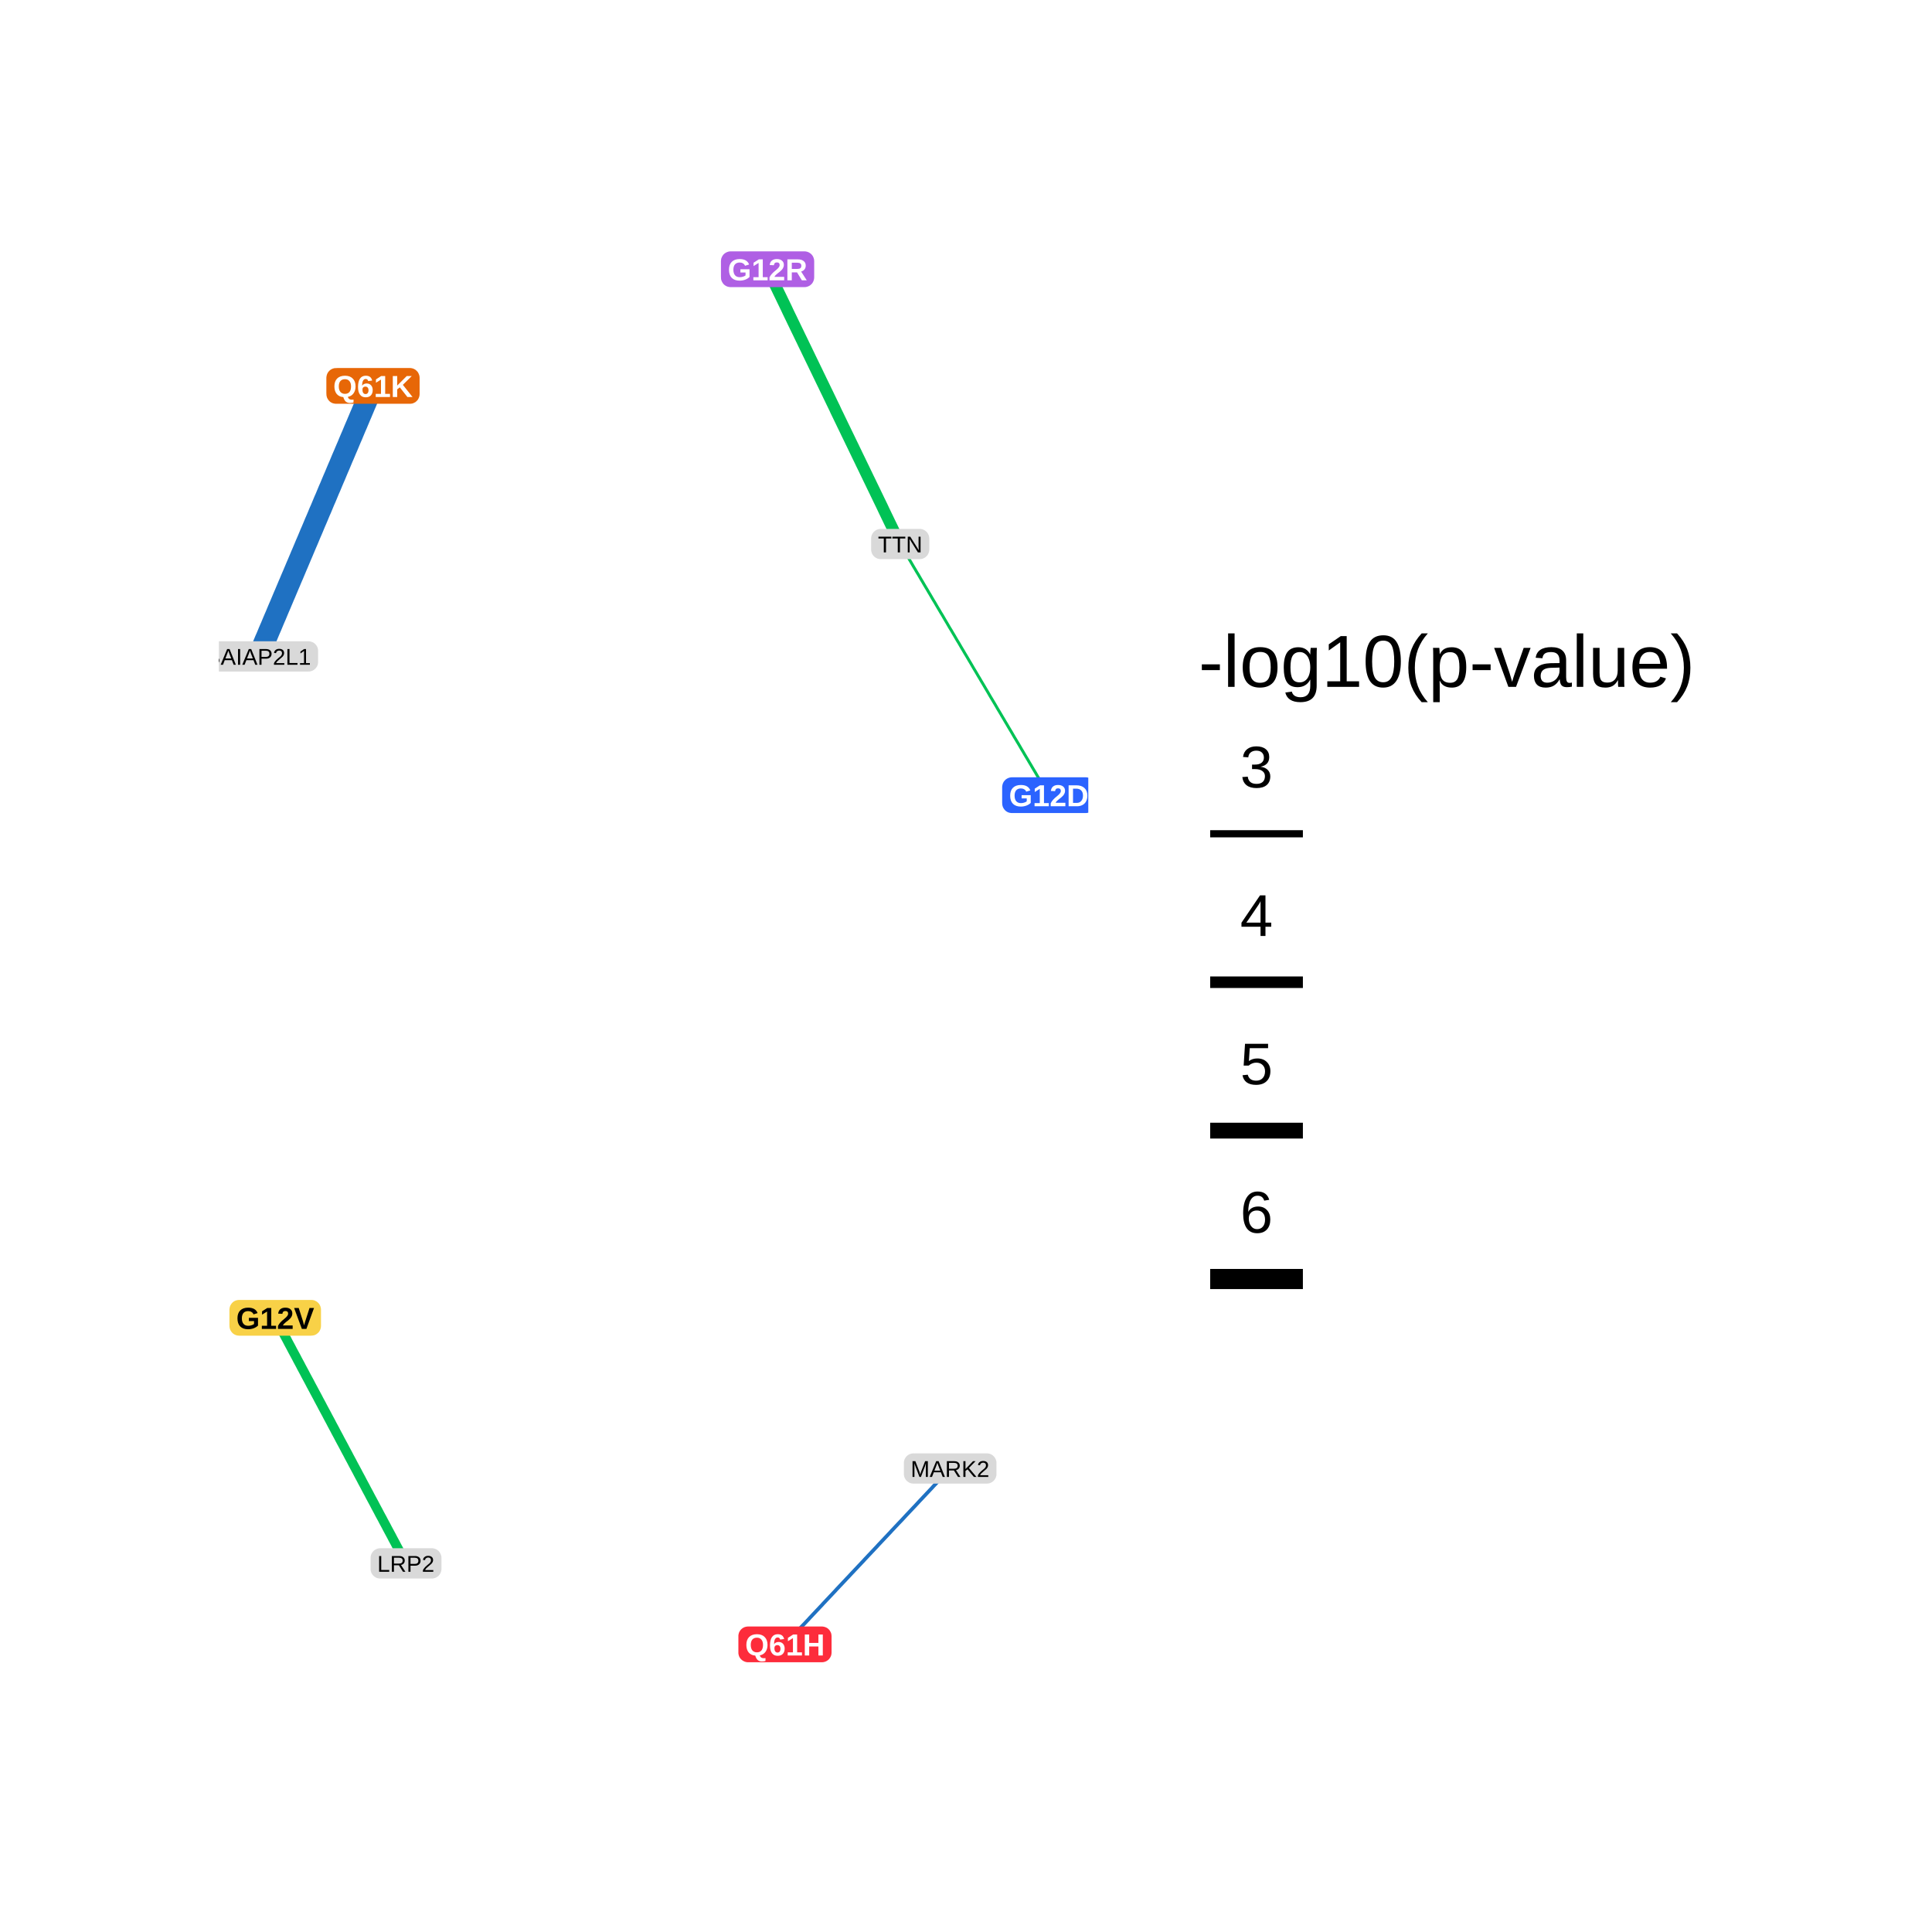
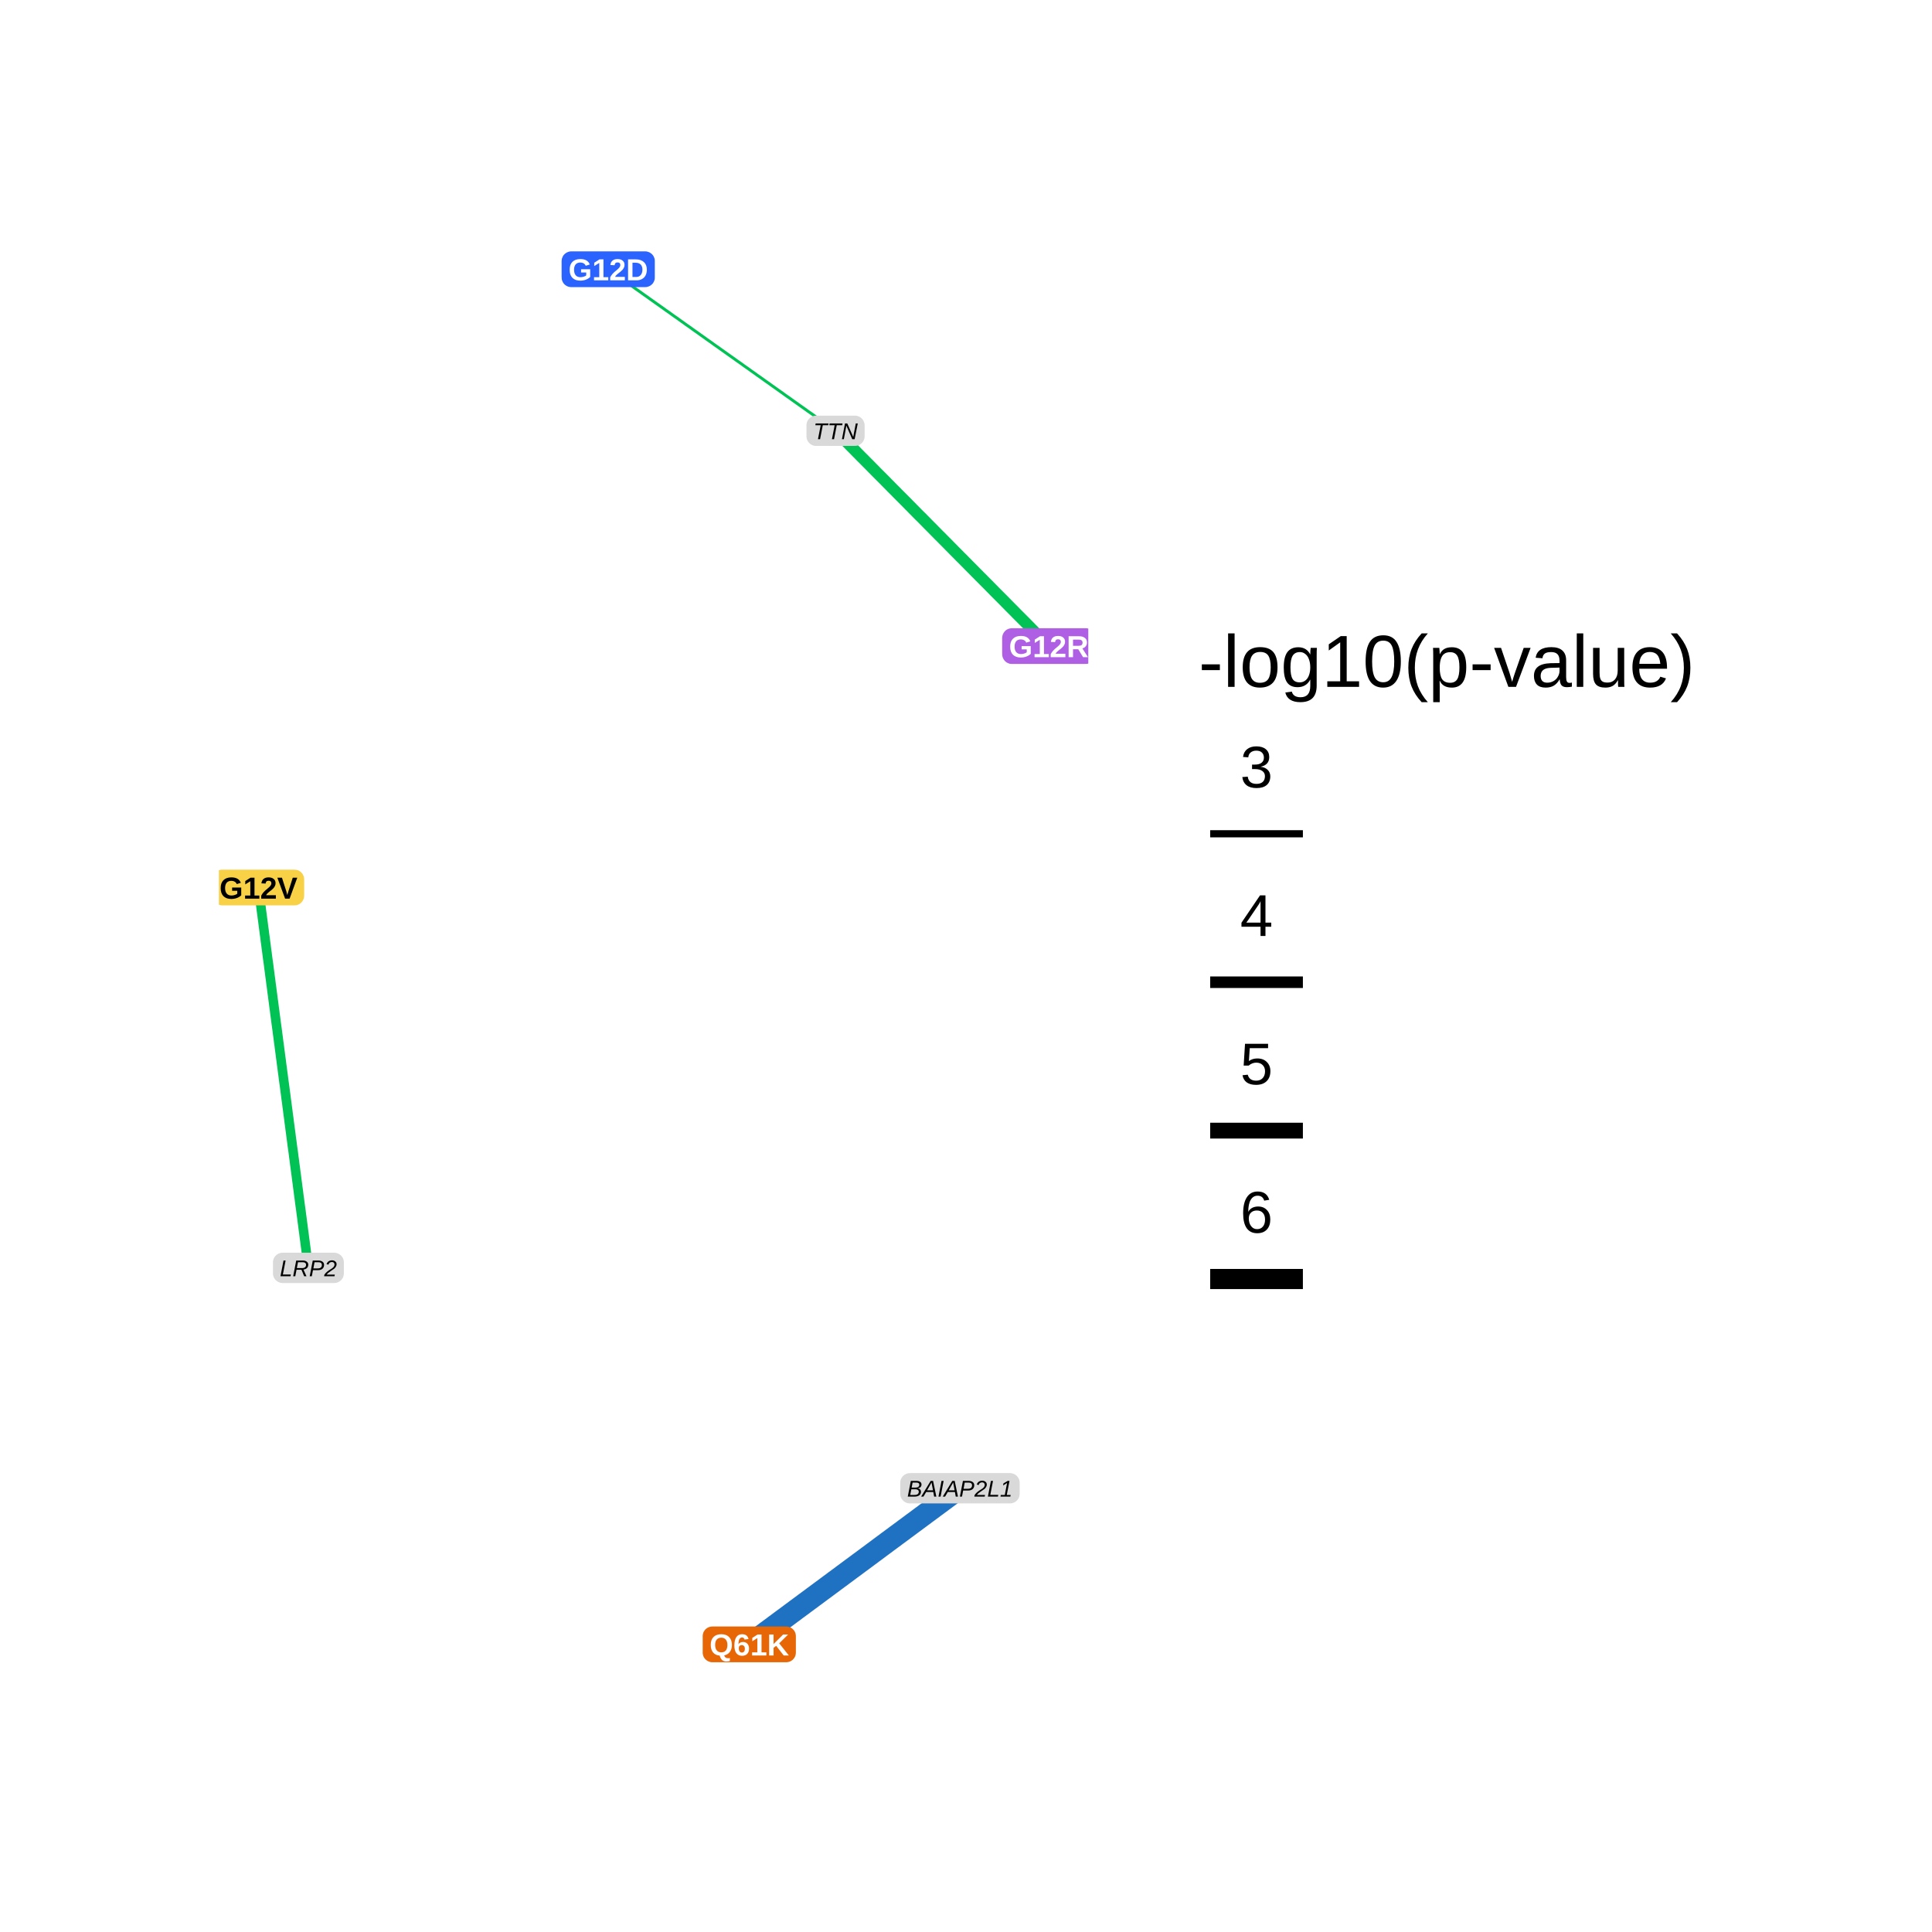
<svg xmlns="http://www.w3.org/2000/svg" viewBox="0 0 288.00 288.00">
  <defs>
    <style type="text/css">
    line, polyline, polygon, path, rect, circle {
      fill: none;
      stroke: #000000;
      stroke-linecap: round;
      stroke-linejoin: round;
      stroke-miterlimit: 10.00;
    }
  </style>
  </defs>
  <rect width="100%" height="100%" style="stroke: none; fill: #FFFFFF;" />
  <rect x="0.00" y="0.00" width="288.00" height="288.00" style="stroke-width: 1.07; stroke: none; fill: #FFFFFF;" />
  <defs>
    <clipPath id="cpMzIuNjN8MTYyLjIzfDI1NS4zN3wyOS44OQ==">
      <rect x="32.63" y="29.89" width="129.60" height="225.48" />
    </clipPath>
  </defs>
-   <polyline points="156.34,118.54 156.12,118.16 155.89,117.78 155.67,117.40 155.44,117.02 155.22,116.65 155.00,116.27 154.77,115.89 154.55,115.51 154.33,115.13 154.10,114.75 153.88,114.38 153.66,114.00 153.43,113.62 153.21,113.24 152.98,112.86 152.76,112.49 152.54,112.11 152.31,111.73 152.09,111.35 151.87,110.97 151.64,110.59 151.42,110.22 151.19,109.84 150.97,109.46 150.75,109.08 150.52,108.70 150.30,108.33 150.08,107.95 149.85,107.57 149.63,107.19 149.40,106.81 149.18,106.43 148.96,106.06 148.73,105.68 148.51,105.30 148.29,104.92 148.06,104.54 147.84,104.17 147.61,103.79 147.39,103.41 147.17,103.03 146.94,102.65 146.72,102.27 146.50,101.90 146.27,101.52 146.05,101.14 145.82,100.76 145.60,100.38 145.38,100.01 145.15,99.63 144.93,99.25 144.71,98.87 144.48,98.49 144.26,98.11 144.04,97.74 143.81,97.36 143.59,96.98 143.36,96.60 143.14,96.22 142.92,95.84 142.69,95.47 142.47,95.09 142.25,94.71 142.02,94.33 141.80,93.95 141.57,93.58 141.35,93.20 141.13,92.82 140.90,92.44 140.68,92.06 140.46,91.68 140.23,91.31 140.01,90.93 139.78,90.55 139.56,90.17 139.34,89.79 139.11,89.42 138.89,89.04 138.67,88.66 138.44,88.28 138.22,87.90 137.99,87.52 137.77,87.15 137.55,86.77 137.32,86.39 137.10,86.01 136.88,85.63 136.65,85.26 136.43,84.88 136.20,84.50 135.98,84.12 135.76,83.74 135.53,83.36 135.31,82.99 135.09,82.61 134.86,82.23 134.64,81.85 134.42,81.47 134.19,81.10 " style="stroke-width: 0.43; stroke: #00C255; stroke-linecap: butt;" clip-path="url(#cpMzIuNjN8MTYyLjIzfDI1NS4zN3wyOS44OQ==)" />
-   <polyline points="114.42,40.14 114.62,40.55 114.82,40.96 115.02,41.38 115.22,41.79 115.42,42.21 115.62,42.62 115.82,43.03 116.02,43.45 116.22,43.86 116.42,44.27 116.62,44.69 116.82,45.10 117.02,45.52 117.22,45.93 117.41,46.34 117.61,46.76 117.81,47.17 118.01,47.58 118.21,48.00 118.41,48.41 118.61,48.83 118.81,49.24 119.01,49.65 119.21,50.07 119.41,50.48 119.61,50.89 119.81,51.31 120.01,51.72 120.21,52.13 120.41,52.55 120.61,52.96 120.81,53.38 121.01,53.79 121.21,54.20 121.41,54.62 121.61,55.03 121.81,55.44 122.01,55.86 122.21,56.27 122.41,56.69 122.61,57.10 122.81,57.51 123.01,57.93 123.21,58.34 123.41,58.75 123.61,59.17 123.81,59.58 124.01,60.00 124.21,60.41 124.41,60.82 124.60,61.24 124.80,61.65 125.00,62.06 125.20,62.48 125.40,62.89 125.60,63.31 125.80,63.72 126.00,64.13 126.20,64.55 126.40,64.96 126.60,65.37 126.80,65.79 127.00,66.20 127.20,66.61 127.40,67.03 127.60,67.44 127.80,67.86 128.00,68.27 128.20,68.68 128.40,69.10 128.60,69.51 128.80,69.92 129.00,70.34 129.20,70.75 129.40,71.17 129.60,71.58 129.80,71.99 130.00,72.41 130.20,72.82 130.40,73.23 130.60,73.65 130.80,74.06 131.00,74.48 131.20,74.89 131.40,75.30 131.60,75.72 131.79,76.13 131.99,76.54 132.19,76.96 132.39,77.37 132.59,77.79 132.79,78.20 132.99,78.61 133.19,79.03 133.39,79.44 133.59,79.85 133.79,80.27 133.99,80.68 134.19,81.10 " style="stroke-width: 1.72; stroke: #00C255; stroke-linecap: butt;" clip-path="url(#cpMzIuNjN8MTYyLjIzfDI1NS4zN3wyOS44OQ==)" />
-   <polyline points="41.02,196.44 41.22,196.81 41.42,197.18 41.62,197.55 41.81,197.92 42.01,198.29 42.21,198.66 42.40,199.03 42.60,199.40 42.80,199.77 42.99,200.14 43.19,200.51 43.39,200.88 43.58,201.25 43.78,201.62 43.98,201.99 44.18,202.36 44.37,202.73 44.57,203.10 44.77,203.47 44.96,203.84 45.16,204.21 45.36,204.58 45.55,204.95 45.75,205.32 45.95,205.69 46.15,206.06 46.34,206.43 46.54,206.80 46.74,207.17 46.93,207.53 47.13,207.90 47.33,208.27 47.52,208.64 47.72,209.01 47.92,209.38 48.11,209.75 48.31,210.12 48.51,210.49 48.71,210.86 48.90,211.23 49.10,211.60 49.30,211.97 49.49,212.34 49.69,212.71 49.89,213.08 50.08,213.45 50.28,213.82 50.48,214.19 50.67,214.56 50.87,214.93 51.07,215.30 51.27,215.67 51.46,216.04 51.66,216.41 51.86,216.78 52.05,217.15 52.25,217.52 52.45,217.89 52.64,218.26 52.84,218.63 53.04,219.00 53.24,219.37 53.43,219.74 53.63,220.11 53.83,220.48 54.02,220.85 54.22,221.22 54.42,221.59 54.61,221.96 54.81,222.33 55.01,222.70 55.20,223.07 55.40,223.44 55.60,223.81 55.80,224.18 55.99,224.55 56.19,224.92 56.39,225.29 56.58,225.66 56.78,226.03 56.98,226.39 57.17,226.76 57.37,227.13 57.57,227.50 57.76,227.87 57.96,228.24 58.16,228.61 58.36,228.98 58.55,229.35 58.75,229.72 58.95,230.09 59.14,230.46 59.34,230.83 59.54,231.20 59.73,231.57 59.93,231.94 60.13,232.31 60.33,232.68 60.52,233.05 " style="stroke-width: 1.41; stroke: #00C255; stroke-linecap: butt;" clip-path="url(#cpMzIuNjN8MTYyLjIzfDI1NS4zN3wyOS44OQ==)" />
-   <polyline points="55.60,57.53 55.43,57.94 55.26,58.34 55.08,58.75 54.91,59.16 54.74,59.56 54.57,59.97 54.39,60.38 54.22,60.79 54.05,61.19 53.88,61.60 53.70,62.01 53.53,62.42 53.36,62.82 53.19,63.23 53.01,63.64 52.84,64.04 52.67,64.45 52.50,64.86 52.32,65.27 52.15,65.67 51.98,66.08 51.81,66.49 51.63,66.90 51.46,67.30 51.29,67.71 51.11,68.12 50.94,68.52 50.77,68.93 50.60,69.34 50.42,69.75 50.25,70.15 50.08,70.56 49.91,70.97 49.73,71.38 49.56,71.78 49.39,72.19 49.22,72.60 49.04,73.00 48.87,73.41 48.70,73.82 48.53,74.23 48.35,74.63 48.18,75.04 48.01,75.45 47.84,75.86 47.66,76.26 47.49,76.67 47.32,77.08 47.15,77.48 46.97,77.89 46.80,78.30 46.63,78.71 46.46,79.11 46.28,79.52 46.11,79.93 45.94,80.34 45.77,80.74 45.59,81.15 45.42,81.56 45.25,81.96 45.08,82.37 44.90,82.78 44.73,83.19 44.56,83.59 44.39,84.00 44.21,84.41 44.04,84.82 43.87,85.22 43.70,85.63 43.52,86.04 43.35,86.44 43.18,86.85 43.00,87.26 42.83,87.67 42.66,88.07 42.49,88.48 42.31,88.89 42.14,89.30 41.97,89.70 41.80,90.11 41.62,90.52 41.45,90.92 41.28,91.33 41.11,91.74 40.93,92.15 40.76,92.55 40.59,92.96 40.42,93.37 40.24,93.78 40.07,94.18 39.90,94.59 39.73,95.00 39.55,95.40 39.38,95.81 39.21,96.22 39.04,96.63 38.86,97.03 38.69,97.44 38.52,97.85 " style="stroke-width: 3.20; stroke: #1F71C2; stroke-linecap: butt;" clip-path="url(#cpMzIuNjN8MTYyLjIzfDI1NS4zN3wyOS44OQ==)" />
-   <polyline points="117.01,245.12 117.26,244.86 117.51,244.59 117.76,244.33 118.01,244.06 118.26,243.80 118.51,243.53 118.75,243.27 119.00,243.00 119.25,242.74 119.50,242.47 119.75,242.21 120.00,241.95 120.25,241.68 120.50,241.42 120.74,241.15 120.99,240.89 121.24,240.62 121.49,240.36 121.74,240.09 121.99,239.83 122.24,239.56 122.49,239.30 122.73,239.03 122.98,238.77 123.23,238.50 123.48,238.24 123.73,237.97 123.98,237.71 124.23,237.44 124.48,237.18 124.72,236.91 124.97,236.65 125.22,236.38 125.47,236.12 125.72,235.85 125.97,235.59 126.22,235.32 126.47,235.06 126.72,234.79 126.96,234.53 127.21,234.27 127.46,234.00 127.71,233.74 127.96,233.47 128.21,233.21 128.46,232.94 128.71,232.68 128.95,232.41 129.20,232.15 129.45,231.88 129.70,231.62 129.95,231.35 130.20,231.09 130.45,230.82 130.70,230.56 130.94,230.29 131.19,230.03 131.44,229.76 131.69,229.50 131.94,229.23 132.19,228.97 132.44,228.70 132.69,228.44 132.93,228.17 133.18,227.91 133.43,227.64 133.68,227.38 133.93,227.11 134.18,226.85 134.43,226.59 134.68,226.32 134.92,226.06 135.17,225.79 135.42,225.53 135.67,225.26 135.92,225.00 136.17,224.73 136.42,224.47 136.67,224.20 136.91,223.94 137.16,223.67 137.41,223.41 137.66,223.14 137.91,222.88 138.16,222.61 138.41,222.35 138.66,222.08 138.91,221.82 139.15,221.55 139.40,221.29 139.65,221.02 139.90,220.76 140.15,220.49 140.40,220.23 140.65,219.96 140.90,219.70 141.14,219.44 141.39,219.17 141.64,218.91 " style="stroke-width: 0.54; stroke: #1F71C2; stroke-linecap: butt;" clip-path="url(#cpMzIuNjN8MTYyLjIzfDI1NS4zN3wyOS44OQ==)" />
-   <polygon points="150.83,121.20 161.85,121.20 161.79,121.20 162.02,121.19 162.25,121.14 162.46,121.06 162.66,120.95 162.84,120.80 163.00,120.63 163.12,120.43 163.21,120.22 163.27,119.99 163.29,119.76 163.29,119.76 163.29,117.31 163.29,117.31 163.27,117.08 163.21,116.86 163.12,116.64 163.00,116.45 162.84,116.27 162.66,116.13 162.46,116.01 162.25,115.93 162.02,115.88 161.85,115.87 150.83,115.87 151.01,115.88 150.78,115.87 150.55,115.90 150.32,115.97 150.11,116.07 149.92,116.20 149.76,116.36 149.62,116.54 149.51,116.75 149.44,116.97 149.40,117.20 149.39,117.31 149.39,119.76 149.40,119.65 149.40,119.88 149.44,120.11 149.51,120.33 149.62,120.53 149.76,120.72 149.92,120.88 150.11,121.01 150.32,121.11 150.55,121.17 150.78,121.20 " style="stroke-width: 0.00; stroke: none; fill: #2B63FF;" clip-path="url(#cpMzIuNjN8MTYyLjIzfDI1NS4zN3wyOS44OQ==)" />
+   <polyline points="90.67,40.14 91.01,40.38 91.35,40.62 91.69,40.87 92.04,41.11 92.38,41.35 92.72,41.60 93.06,41.84 93.41,42.08 93.75,42.33 94.09,42.57 94.43,42.81 94.77,43.06 95.12,43.30 95.46,43.54 95.80,43.79 96.14,44.03 96.49,44.27 96.83,44.52 97.17,44.76 97.51,45.00 97.86,45.25 98.20,45.49 98.54,45.73 98.88,45.97 99.22,46.22 99.57,46.46 99.91,46.70 100.25,46.95 100.59,47.19 100.94,47.43 101.28,47.68 101.62,47.92 101.96,48.16 102.30,48.41 102.65,48.65 102.99,48.89 103.33,49.14 103.67,49.38 104.02,49.62 104.36,49.87 104.70,50.11 105.04,50.35 105.38,50.60 105.73,50.84 106.07,51.08 106.41,51.33 106.75,51.57 107.10,51.81 107.44,52.06 107.78,52.30 108.12,52.54 108.47,52.79 108.81,53.03 109.15,53.27 109.49,53.51 109.83,53.76 110.18,54.00 110.52,54.24 110.86,54.49 111.20,54.73 111.55,54.97 111.89,55.22 112.23,55.46 112.57,55.70 112.91,55.95 113.26,56.19 113.60,56.43 113.94,56.68 114.28,56.92 114.63,57.16 114.97,57.41 115.31,57.65 115.65,57.89 116.00,58.14 116.34,58.38 116.68,58.62 117.02,58.87 117.36,59.11 117.71,59.35 118.05,59.60 118.39,59.84 118.73,60.08 119.08,60.33 119.42,60.57 119.76,60.81 120.10,61.05 120.44,61.30 120.79,61.54 121.13,61.78 121.47,62.03 121.81,62.27 122.16,62.51 122.50,62.76 122.84,63.00 123.18,63.24 123.52,63.49 123.87,63.73 124.21,63.97 124.55,64.22 " style="stroke-width: 0.43; stroke: #00C255; stroke-linecap: butt;" clip-path="url(#cpMzIuNjN8MTYyLjIzfDI1NS4zN3wyOS44OQ==)" />
+   <polyline points="156.34,96.31 156.02,95.99 155.70,95.66 155.38,95.34 155.06,95.01 154.73,94.69 154.41,94.37 154.09,94.04 153.77,93.72 153.45,93.39 153.13,93.07 152.81,92.74 152.49,92.42 152.17,92.10 151.84,91.77 151.52,91.45 151.20,91.12 150.88,90.80 150.56,90.48 150.24,90.15 149.92,89.83 149.60,89.50 149.28,89.18 148.95,88.85 148.63,88.53 148.31,88.21 147.99,87.88 147.67,87.56 147.35,87.23 147.03,86.91 146.71,86.59 146.39,86.26 146.06,85.94 145.74,85.61 145.42,85.29 145.10,84.96 144.78,84.64 144.46,84.32 144.14,83.99 143.82,83.67 143.50,83.34 143.17,83.02 142.85,82.69 142.53,82.37 142.21,82.05 141.89,81.72 141.57,81.40 141.25,81.07 140.93,80.75 140.61,80.43 140.29,80.10 139.96,79.78 139.64,79.45 139.32,79.13 139.00,78.80 138.68,78.48 138.36,78.16 138.04,77.83 137.72,77.51 137.40,77.18 137.07,76.86 136.75,76.54 136.43,76.21 136.11,75.89 135.79,75.56 135.47,75.24 135.15,74.91 134.83,74.59 134.51,74.27 134.18,73.94 133.86,73.62 133.54,73.29 133.22,72.97 132.90,72.65 132.58,72.32 132.26,72.00 131.94,71.67 131.62,71.35 131.29,71.02 130.97,70.70 130.65,70.38 130.33,70.05 130.01,69.73 129.69,69.40 129.37,69.08 129.05,68.76 128.73,68.43 128.40,68.11 128.08,67.78 127.76,67.46 127.44,67.13 127.12,66.81 126.80,66.49 126.48,66.16 126.16,65.84 125.84,65.51 125.51,65.19 125.19,64.87 124.87,64.54 124.55,64.22 " style="stroke-width: 1.72; stroke: #00C255; stroke-linecap: butt;" clip-path="url(#cpMzIuNjN8MTYyLjIzfDI1NS4zN3wyOS44OQ==)" />
+   <polyline points="38.52,132.30 38.59,132.87 38.67,133.44 38.74,134.02 38.82,134.59 38.90,135.16 38.97,135.74 39.05,136.31 39.12,136.88 39.20,137.45 39.27,138.03 39.35,138.60 39.42,139.17 39.50,139.74 39.57,140.32 39.65,140.89 39.72,141.46 39.80,142.04 39.87,142.61 39.95,143.18 40.03,143.75 40.10,144.33 40.18,144.90 40.25,145.47 40.33,146.04 40.40,146.62 40.48,147.19 40.55,147.76 40.63,148.34 40.70,148.91 40.78,149.48 40.85,150.05 40.93,150.63 41.00,151.20 41.08,151.77 41.15,152.34 41.23,152.92 41.31,153.49 41.38,154.06 41.46,154.64 41.53,155.21 41.61,155.78 41.68,156.35 41.76,156.93 41.83,157.50 41.91,158.07 41.98,158.64 42.06,159.22 42.13,159.79 42.21,160.36 42.28,160.94 42.36,161.51 42.44,162.08 42.51,162.65 42.59,163.23 42.66,163.80 42.74,164.37 42.81,164.94 42.89,165.52 42.96,166.09 43.04,166.66 43.11,167.24 43.19,167.81 43.26,168.38 43.34,168.95 43.41,169.53 43.49,170.10 43.56,170.67 43.64,171.24 43.72,171.82 43.79,172.39 43.87,172.96 43.94,173.54 44.02,174.11 44.09,174.68 44.17,175.25 44.24,175.83 44.32,176.40 44.39,176.97 44.47,177.54 44.54,178.12 44.62,178.69 44.69,179.26 44.77,179.84 44.85,180.41 44.92,180.98 45.00,181.55 45.07,182.13 45.15,182.70 45.22,183.27 45.30,183.84 45.37,184.42 45.45,184.99 45.52,185.56 45.60,186.14 45.67,186.71 45.75,187.28 45.82,187.85 45.90,188.43 45.98,189.00 " style="stroke-width: 1.41; stroke: #00C255; stroke-linecap: butt;" clip-path="url(#cpMzIuNjN8MTYyLjIzfDI1NS4zN3wyOS44OQ==)" />
+   <polyline points="111.70,245.12 112.01,244.89 112.33,244.65 112.65,244.42 112.96,244.18 113.28,243.95 113.60,243.71 113.92,243.48 114.23,243.24 114.55,243.01 114.87,242.77 115.19,242.54 115.50,242.30 115.82,242.07 116.14,241.83 116.45,241.60 116.77,241.36 117.09,241.13 117.41,240.89 117.72,240.66 118.04,240.42 118.36,240.19 118.67,239.95 118.99,239.72 119.31,239.48 119.63,239.25 119.94,239.01 120.26,238.78 120.58,238.54 120.90,238.31 121.21,238.07 121.53,237.84 121.85,237.60 122.16,237.37 122.48,237.13 122.80,236.90 123.12,236.66 123.43,236.43 123.75,236.19 124.07,235.96 124.38,235.72 124.70,235.49 125.02,235.25 125.34,235.02 125.65,234.78 125.97,234.55 126.29,234.31 126.60,234.08 126.92,233.84 127.24,233.61 127.56,233.37 127.87,233.14 128.19,232.90 128.51,232.67 128.83,232.43 129.14,232.20 129.46,231.96 129.78,231.73 130.09,231.49 130.41,231.26 130.73,231.02 131.05,230.78 131.36,230.55 131.68,230.31 132.00,230.08 132.31,229.84 132.63,229.61 132.95,229.37 133.27,229.14 133.58,228.90 133.90,228.67 134.22,228.43 134.54,228.20 134.85,227.96 135.17,227.73 135.49,227.49 135.80,227.26 136.12,227.02 136.44,226.79 136.76,226.55 137.07,226.32 137.39,226.08 137.71,225.85 138.02,225.61 138.34,225.38 138.66,225.14 138.98,224.91 139.29,224.67 139.61,224.44 139.93,224.20 140.25,223.97 140.56,223.73 140.88,223.50 141.20,223.26 141.51,223.03 141.83,222.79 142.15,222.56 142.47,222.32 142.78,222.09 143.10,221.85 " style="stroke-width: 3.20; stroke: #1F71C2; stroke-linecap: butt;" clip-path="url(#cpMzIuNjN8MTYyLjIzfDI1NS4zN3wyOS44OQ==)" />
+   <polygon points="85.16,42.80 96.17,42.80 96.12,42.80 96.35,42.79 96.57,42.74 96.79,42.66 96.99,42.55 97.17,42.40 97.33,42.23 97.45,42.03 97.54,41.82 97.60,41.59 97.61,41.36 97.61,41.36 97.61,38.91 97.61,38.91 97.60,38.68 97.54,38.46 97.45,38.24 97.33,38.05 97.17,37.87 96.99,37.73 96.79,37.61 96.57,37.53 96.35,37.48 96.17,37.47 85.16,37.47 85.33,37.48 85.10,37.47 84.87,37.50 84.65,37.57 84.44,37.67 84.25,37.80 84.08,37.96 83.94,38.14 83.84,38.35 83.76,38.57 83.73,38.80 83.72,38.91 83.72,41.36 83.73,41.25 83.73,41.48 83.76,41.71 83.84,41.93 83.94,42.13 84.08,42.32 84.25,42.48 84.44,42.61 84.65,42.71 84.87,42.77 85.10,42.80 " style="stroke-width: 0.00; stroke: none; fill: #2B63FF;" clip-path="url(#cpMzIuNjN8MTYyLjIzfDI1NS4zN3wyOS44OQ==)" />
  <g clip-path="url(#cpMzIuNjN8MTYyLjIzfDI1NS4zN3wyOS44OQ==)">
-     <text x="150.40" y="120.19" style="font-size: 4.55px; font-weight: bold; fill: #FFFFFF; font-family: Arial;" textLength="11.88px" lengthAdjust="spacingAndGlyphs">G12D</text>
+     <text x="84.73" y="41.79" style="font-size: 4.55px; font-weight: bold; fill: #FFFFFF; font-family: Arial;" textLength="11.88px" lengthAdjust="spacingAndGlyphs">G12D</text>
  </g>
-   <polygon points="35.64,199.11 46.41,199.11 46.35,199.10 46.58,199.09 46.81,199.05 47.02,198.97 47.22,198.85 47.40,198.70 47.56,198.53 47.68,198.33 47.77,198.12 47.83,197.90 47.85,197.67 47.85,197.67 47.85,195.22 47.85,195.22 47.83,194.99 47.77,194.76 47.68,194.55 47.56,194.35 47.40,194.18 47.22,194.03 47.02,193.92 46.81,193.83 46.58,193.79 46.41,193.78 35.64,193.78 35.82,193.79 35.59,193.78 35.36,193.81 35.13,193.87 34.92,193.97 34.73,194.10 34.57,194.26 34.43,194.45 34.32,194.65 34.25,194.87 34.21,195.10 34.20,195.22 34.20,197.67 34.21,197.55 34.21,197.78 34.25,198.01 34.32,198.23 34.43,198.43 34.57,198.62 34.73,198.78 34.92,198.91 35.13,199.01 35.36,199.08 35.59,199.10 " style="stroke-width: 0.00; stroke: none; fill: #F8D147;" clip-path="url(#cpMzIuNjN8MTYyLjIzfDI1NS4zN3wyOS44OQ==)" />
+   <polygon points="33.14,134.96 43.90,134.96 43.84,134.96 44.07,134.95 44.30,134.91 44.52,134.82 44.72,134.71 44.90,134.56 45.05,134.39 45.17,134.19 45.27,133.98 45.32,133.75 45.34,133.52 45.34,133.52 45.34,131.08 45.34,131.08 45.32,130.84 45.27,130.62 45.17,130.41 45.05,130.21 44.90,130.04 44.72,129.89 44.52,129.77 44.30,129.69 44.07,129.65 43.90,129.64 33.14,129.64 33.31,129.65 33.08,129.64 32.85,129.66 32.63,129.73 32.42,129.83 32.23,129.96 32.06,130.12 31.92,130.31 31.81,130.51 31.74,130.73 31.70,130.96 31.70,131.08 31.70,133.52 31.70,133.41 31.70,133.64 31.74,133.87 31.81,134.09 31.92,134.29 32.06,134.48 32.23,134.64 32.42,134.77 32.63,134.87 32.85,134.93 33.08,134.96 " style="stroke-width: 0.00; stroke: none; fill: #F8D147;" clip-path="url(#cpMzIuNjN8MTYyLjIzfDI1NS4zN3wyOS44OQ==)" />
  <g clip-path="url(#cpMzIuNjN8MTYyLjIzfDI1NS4zN3wyOS44OQ==)">
-     <text x="35.21" y="198.10" style="font-size: 4.55px; font-weight: bold; font-family: Arial;" textLength="11.63px" lengthAdjust="spacingAndGlyphs">G12V</text>
+     <text x="32.71" y="133.96" style="font-size: 4.55px; font-weight: bold; font-family: Arial;" textLength="11.63px" lengthAdjust="spacingAndGlyphs">G12V</text>
  </g>
-   <polygon points="111.51,247.79 122.52,247.79 122.46,247.79 122.69,247.78 122.92,247.73 123.14,247.65 123.34,247.53 123.52,247.39 123.67,247.21 123.79,247.02 123.89,246.80 123.94,246.58 123.96,246.35 123.96,246.35 123.96,243.90 123.96,243.90 123.94,243.67 123.89,243.44 123.79,243.23 123.67,243.03 123.52,242.86 123.34,242.71 123.14,242.60 122.92,242.52 122.69,242.47 122.52,242.46 111.51,242.46 111.68,242.47 111.45,242.46 111.22,242.49 111.00,242.55 110.79,242.65 110.60,242.78 110.43,242.94 110.29,243.13 110.18,243.33 110.11,243.55 110.07,243.78 110.07,243.90 110.07,246.35 110.07,246.23 110.07,246.46 110.11,246.69 110.18,246.91 110.29,247.12 110.43,247.30 110.60,247.46 110.79,247.59 111.00,247.69 111.22,247.76 111.45,247.79 " style="stroke-width: 0.00; stroke: none; fill: #FD2C3B;" clip-path="url(#cpMzIuNjN8MTYyLjIzfDI1NS4zN3wyOS44OQ==)" />
+   <polygon points="150.83,98.97 161.85,98.97 161.79,98.97 162.02,98.96 162.25,98.92 162.46,98.84 162.66,98.72 162.84,98.57 163.00,98.40 163.12,98.20 163.21,97.99 163.27,97.77 163.29,97.53 163.29,97.53 163.29,95.09 163.29,95.09 163.27,94.86 163.21,94.63 163.12,94.42 163.00,94.22 162.84,94.05 162.66,93.90 162.46,93.79 162.25,93.70 162.02,93.66 161.85,93.65 150.83,93.65 151.01,93.66 150.78,93.65 150.55,93.68 150.32,93.74 150.11,93.84 149.92,93.97 149.76,94.13 149.62,94.32 149.51,94.52 149.44,94.74 149.40,94.97 149.39,95.09 149.39,97.53 149.40,97.42 149.40,97.65 149.44,97.88 149.51,98.10 149.62,98.30 149.76,98.49 149.92,98.65 150.11,98.78 150.32,98.88 150.55,98.95 150.78,98.97 " style="stroke-width: 0.00; stroke: none; fill: #AF5FE4;" clip-path="url(#cpMzIuNjN8MTYyLjIzfDI1NS4zN3wyOS44OQ==)" />
  <g clip-path="url(#cpMzIuNjN8MTYyLjIzfDI1NS4zN3wyOS44OQ==)">
-     <text x="111.07" y="246.78" style="font-size: 4.55px; font-weight: bold; fill: #FFFFFF; font-family: Arial;" textLength="11.88px" lengthAdjust="spacingAndGlyphs">Q61H</text>
+     <text x="150.40" y="97.97" style="font-size: 4.55px; font-weight: bold; fill: #FFFFFF; font-family: Arial;" textLength="11.88px" lengthAdjust="spacingAndGlyphs">G12R</text>
  </g>
-   <polygon points="108.91,42.80 119.93,42.80 119.87,42.80 120.10,42.79 120.33,42.74 120.54,42.66 120.74,42.55 120.92,42.40 121.08,42.23 121.20,42.03 121.29,41.82 121.35,41.59 121.37,41.36 121.37,41.36 121.37,38.91 121.37,38.91 121.35,38.68 121.29,38.46 121.20,38.24 121.08,38.05 120.92,37.87 120.74,37.73 120.54,37.61 120.33,37.53 120.10,37.48 119.93,37.47 108.91,37.47 109.09,37.48 108.85,37.47 108.62,37.50 108.40,37.57 108.19,37.67 108.00,37.80 107.83,37.96 107.70,38.14 107.59,38.35 107.51,38.57 107.48,38.80 107.47,38.91 107.47,41.36 107.48,41.25 107.48,41.48 107.51,41.71 107.59,41.93 107.70,42.13 107.83,42.32 108.00,42.48 108.19,42.61 108.40,42.71 108.62,42.77 108.85,42.80 " style="stroke-width: 0.00; stroke: none; fill: #AF5FE4;" clip-path="url(#cpMzIuNjN8MTYyLjIzfDI1NS4zN3wyOS44OQ==)" />
+   <polygon points="106.19,247.79 117.20,247.79 117.14,247.79 117.38,247.78 117.60,247.73 117.82,247.65 118.02,247.53 118.20,247.39 118.35,247.21 118.48,247.02 118.57,246.80 118.62,246.58 118.64,246.35 118.64,246.35 118.64,243.90 118.64,243.90 118.62,243.67 118.57,243.44 118.48,243.23 118.35,243.03 118.20,242.86 118.02,242.71 117.82,242.60 117.60,242.52 117.38,242.47 117.20,242.46 106.19,242.46 106.36,242.47 106.13,242.46 105.90,242.49 105.68,242.55 105.47,242.65 105.28,242.78 105.11,242.94 104.97,243.13 104.86,243.33 104.79,243.55 104.75,243.78 104.75,243.90 104.75,246.35 104.75,246.23 104.75,246.46 104.79,246.69 104.86,246.91 104.97,247.12 105.11,247.30 105.28,247.46 105.47,247.59 105.68,247.69 105.90,247.76 106.13,247.79 " style="stroke-width: 0.00; stroke: none; fill: #E76707;" clip-path="url(#cpMzIuNjN8MTYyLjIzfDI1NS4zN3wyOS44OQ==)" />
  <g clip-path="url(#cpMzIuNjN8MTYyLjIzfDI1NS4zN3wyOS44OQ==)">
-     <text x="108.48" y="41.79" style="font-size: 4.55px; font-weight: bold; fill: #FFFFFF; font-family: Arial;" textLength="11.88px" lengthAdjust="spacingAndGlyphs">G12R</text>
+     <text x="105.76" y="246.78" style="font-size: 4.55px; font-weight: bold; fill: #FFFFFF; font-family: Arial;" textLength="11.88px" lengthAdjust="spacingAndGlyphs">Q61K</text>
  </g>
-   <polygon points="50.09,60.19 61.11,60.19 61.05,60.19 61.28,60.18 61.51,60.14 61.72,60.05 61.93,59.94 62.10,59.79 62.26,59.62 62.38,59.42 62.47,59.21 62.53,58.98 62.55,58.75 62.55,58.75 62.55,56.30 62.55,56.30 62.53,56.07 62.47,55.85 62.38,55.64 62.26,55.44 62.10,55.27 61.93,55.12 61.72,55.00 61.51,54.92 61.28,54.87 61.11,54.86 50.09,54.86 50.27,54.87 50.04,54.87 49.81,54.89 49.58,54.96 49.37,55.06 49.18,55.19 49.02,55.35 48.88,55.53 48.77,55.74 48.70,55.96 48.66,56.19 48.65,56.30 48.65,58.75 48.66,58.64 48.66,58.87 48.70,59.10 48.77,59.32 48.88,59.52 49.02,59.71 49.18,59.87 49.37,60.00 49.58,60.10 49.81,60.16 50.04,60.19 " style="stroke-width: 0.00; stroke: none; fill: #E76707;" clip-path="url(#cpMzIuNjN8MTYyLjIzfDI1NS4zN3wyOS44OQ==)" />
+   <polygon points="121.66,66.47 127.45,66.47 127.39,66.47 127.62,66.46 127.85,66.42 128.06,66.34 128.26,66.22 128.44,66.07 128.60,65.90 128.72,65.70 128.81,65.49 128.87,65.27 128.89,65.03 128.89,65.03 128.89,63.40 128.89,63.40 128.87,63.17 128.81,62.94 128.72,62.73 128.60,62.53 128.44,62.36 128.26,62.21 128.06,62.10 127.85,62.02 127.62,61.97 127.45,61.96 121.66,61.96 121.83,61.97 121.60,61.96 121.37,61.99 121.15,62.05 120.94,62.15 120.75,62.28 120.58,62.44 120.44,62.63 120.33,62.83 120.26,63.05 120.22,63.28 120.22,63.40 120.22,65.03 120.22,64.92 120.22,65.15 120.26,65.38 120.33,65.60 120.44,65.80 120.58,65.99 120.75,66.15 120.94,66.28 121.15,66.38 121.37,66.45 121.60,66.47 " style="stroke-width: 0.00; stroke: none; fill: #D9D9D9;" clip-path="url(#cpMzIuNjN8MTYyLjIzfDI1NS4zN3wyOS44OQ==)" />
  <g clip-path="url(#cpMzIuNjN8MTYyLjIzfDI1NS4zN3wyOS44OQ==)">
-     <text x="49.66" y="59.18" style="font-size: 4.55px; font-weight: bold; fill: #FFFFFF; font-family: Arial;" textLength="11.88px" lengthAdjust="spacingAndGlyphs">Q61K</text>
+     <text x="121.23" y="65.47" style="font-size: 3.41px; font-style: italic; font-family: Arial;" textLength="6.65px" lengthAdjust="spacingAndGlyphs">TTN</text>
  </g>
-   <polygon points="131.30,83.35 137.09,83.35 137.03,83.35 137.26,83.34 137.49,83.30 137.70,83.21 137.90,83.10 138.08,82.95 138.24,82.78 138.36,82.58 138.45,82.37 138.51,82.14 138.53,81.91 138.53,81.91 138.53,80.28 138.53,80.28 138.51,80.05 138.45,79.82 138.36,79.61 138.24,79.41 138.08,79.24 137.90,79.09 137.70,78.98 137.49,78.89 137.26,78.85 137.09,78.84 131.30,78.84 131.47,78.85 131.24,78.84 131.01,78.87 130.79,78.93 130.58,79.03 130.39,79.16 130.22,79.32 130.08,79.51 129.97,79.71 129.90,79.93 129.86,80.16 129.86,80.28 129.86,81.91 129.86,81.80 129.86,82.03 129.90,82.26 129.97,82.48 130.08,82.68 130.22,82.87 130.39,83.03 130.58,83.16 130.79,83.26 131.01,83.32 131.24,83.35 " style="stroke-width: 0.00; stroke: none; fill: #D9D9D9;" clip-path="url(#cpMzIuNjN8MTYyLjIzfDI1NS4zN3wyOS44OQ==)" />
+   <polygon points="42.13,191.26 49.82,191.26 49.76,191.26 50.00,191.25 50.22,191.20 50.44,191.12 50.64,191.00 50.82,190.86 50.97,190.68 51.10,190.49 51.19,190.27 51.24,190.05 51.26,189.82 51.26,189.82 51.26,188.18 51.26,188.18 51.24,187.95 51.19,187.73 51.10,187.51 50.97,187.32 50.82,187.14 50.64,187.00 50.44,186.88 50.22,186.80 50.00,186.75 49.82,186.74 42.13,186.74 42.30,186.75 42.07,186.74 41.84,186.77 41.62,186.83 41.41,186.93 41.22,187.07 41.05,187.23 40.91,187.41 40.80,187.62 40.73,187.84 40.69,188.07 40.69,188.18 40.69,189.82 40.69,189.70 40.69,189.93 40.73,190.16 40.80,190.38 40.91,190.59 41.05,190.77 41.22,190.93 41.41,191.06 41.62,191.16 41.84,191.23 42.07,191.26 " style="stroke-width: 0.00; stroke: none; fill: #D9D9D9;" clip-path="url(#cpMzIuNjN8MTYyLjIzfDI1NS4zN3wyOS44OQ==)" />
  <g clip-path="url(#cpMzIuNjN8MTYyLjIzfDI1NS4zN3wyOS44OQ==)">
-     <text x="130.87" y="82.35" style="font-size: 3.41px; font-family: Arial;" textLength="6.65px" lengthAdjust="spacingAndGlyphs">TTN</text>
+     <text x="41.70" y="190.25" style="font-size: 3.41px; font-style: italic; font-family: Arial;" textLength="8.56px" lengthAdjust="spacingAndGlyphs">LRP2</text>
  </g>
-   <polygon points="56.68,235.31 64.37,235.31 64.31,235.31 64.54,235.30 64.77,235.25 64.99,235.17 65.19,235.05 65.37,234.91 65.52,234.73 65.64,234.54 65.73,234.33 65.79,234.10 65.81,233.87 65.81,233.87 65.81,232.23 65.81,232.23 65.79,232.00 65.73,231.78 65.64,231.56 65.52,231.37 65.37,231.19 65.19,231.05 64.99,230.93 64.77,230.85 64.54,230.80 64.37,230.79 56.68,230.79 56.85,230.80 56.62,230.79 56.39,230.82 56.16,230.89 55.96,230.99 55.76,231.12 55.60,231.28 55.46,231.46 55.35,231.67 55.28,231.89 55.24,232.12 55.24,232.23 55.24,233.87 55.24,233.75 55.24,233.99 55.28,234.21 55.35,234.43 55.46,234.64 55.60,234.82 55.76,234.98 55.96,235.12 56.16,235.22 56.39,235.28 56.62,235.31 " style="stroke-width: 0.00; stroke: none; fill: #D9D9D9;" clip-path="url(#cpMzIuNjN8MTYyLjIzfDI1NS4zN3wyOS44OQ==)" />
+   <polygon points="135.64,224.11 150.56,224.11 150.50,224.11 150.74,224.10 150.96,224.05 151.18,223.97 151.38,223.86 151.56,223.71 151.71,223.54 151.84,223.34 151.93,223.13 151.98,222.90 152.00,222.67 152.00,222.67 152.00,221.03 152.00,221.03 151.98,220.80 151.93,220.58 151.84,220.37 151.71,220.17 151.56,220.00 151.38,219.85 151.18,219.73 150.96,219.65 150.74,219.61 150.56,219.59 135.64,219.59 135.81,219.61 135.58,219.60 135.35,219.62 135.13,219.69 134.92,219.79 134.73,219.92 134.56,220.08 134.42,220.27 134.31,220.47 134.24,220.69 134.20,220.92 134.20,221.03 134.20,222.67 134.20,222.56 134.20,222.79 134.24,223.02 134.31,223.24 134.42,223.44 134.56,223.63 134.73,223.79 134.92,223.92 135.13,224.02 135.35,224.08 135.58,224.11 " style="stroke-width: 0.00; stroke: none; fill: #D9D9D9;" clip-path="url(#cpMzIuNjN8MTYyLjIzfDI1NS4zN3wyOS44OQ==)" />
  <g clip-path="url(#cpMzIuNjN8MTYyLjIzfDI1NS4zN3wyOS44OQ==)">
-     <text x="56.24" y="234.30" style="font-size: 3.41px; font-family: Arial;" textLength="8.56px" lengthAdjust="spacingAndGlyphs">LRP2</text>
-   </g>
-   <polygon points="31.06,100.11 45.98,100.11 45.92,100.10 46.15,100.10 46.38,100.05 46.60,99.97 46.80,99.85 46.98,99.70 47.13,99.53 47.26,99.34 47.35,99.12 47.40,98.90 47.42,98.67 47.42,98.67 47.42,97.03 47.42,97.03 47.40,96.80 47.35,96.57 47.26,96.36 47.13,96.16 46.98,95.99 46.80,95.84 46.60,95.73 46.38,95.65 46.15,95.60 45.98,95.59 31.06,95.59 31.23,95.60 31.00,95.59 30.77,95.62 30.55,95.68 30.34,95.78 30.15,95.91 29.98,96.08 29.84,96.26 29.73,96.47 29.66,96.69 29.62,96.91 29.62,97.03 29.62,98.67 29.62,98.55 29.62,98.78 29.66,99.01 29.73,99.23 29.84,99.44 29.98,99.62 30.15,99.78 30.34,99.91 30.55,100.01 30.77,100.08 31.00,100.10 " style="stroke-width: 0.00; stroke: none; fill: #D9D9D9;" clip-path="url(#cpMzIuNjN8MTYyLjIzfDI1NS4zN3wyOS44OQ==)" />
-   <g clip-path="url(#cpMzIuNjN8MTYyLjIzfDI1NS4zN3wyOS44OQ==)">
-     <text x="30.62" y="99.10" style="font-size: 3.41px; font-family: Arial;" textLength="15.79px" lengthAdjust="spacingAndGlyphs">BAIAP2L1</text>
-   </g>
-   <polygon points="136.18,221.16 147.10,221.16 147.05,221.16 147.28,221.15 147.50,221.11 147.72,221.02 147.92,220.91 148.10,220.76 148.25,220.59 148.38,220.39 148.47,220.18 148.53,219.95 148.54,219.72 148.54,219.72 148.54,218.09 148.54,218.09 148.53,217.86 148.47,217.63 148.38,217.42 148.25,217.22 148.10,217.05 147.92,216.90 147.72,216.79 147.50,216.70 147.28,216.66 147.10,216.65 136.18,216.65 136.35,216.66 136.12,216.65 135.89,216.68 135.67,216.74 135.46,216.84 135.27,216.97 135.10,217.13 134.96,217.32 134.85,217.52 134.78,217.74 134.74,217.97 134.74,218.09 134.74,219.72 134.74,219.61 134.74,219.84 134.78,220.07 134.85,220.29 134.96,220.49 135.10,220.68 135.27,220.84 135.46,220.97 135.67,221.07 135.89,221.13 136.12,221.16 " style="stroke-width: 0.00; stroke: none; fill: #D9D9D9;" clip-path="url(#cpMzIuNjN8MTYyLjIzfDI1NS4zN3wyOS44OQ==)" />
-   <g clip-path="url(#cpMzIuNjN8MTYyLjIzfDI1NS4zN3wyOS44OQ==)">
-     <text x="135.75" y="220.16" style="font-size: 3.41px; font-family: Arial;" textLength="11.79px" lengthAdjust="spacingAndGlyphs">MARK2</text>
+     <text x="135.21" y="223.10" style="font-size: 3.41px; font-style: italic; font-family: Arial;" textLength="15.79px" lengthAdjust="spacingAndGlyphs">BAIAP2L1</text>
  </g>
  <defs>
    <clipPath id="cpMC4wMHwyODguMDB8Mjg4LjAwfDAuMDA=">
      <rect x="0.00" y="0.00" width="288.00" height="288.00" />
    </clipPath>
  </defs>
  <g clip-path="url(#cpMC4wMHwyODguMDB8Mjg4LjAwfDAuMDA=)">
    <text x="178.67" y="102.39" style="font-size: 11.00px; font-family: Arial;" textLength="73.96px" lengthAdjust="spacingAndGlyphs">-log10(p-value)</text>
  </g>
  <line x1="180.40" y1="124.29" x2="194.22" y2="124.29" style="stroke-width: 1.07; stroke-linecap: butt;" clip-path="url(#cpMC4wMHwyODguMDB8Mjg4LjAwfDAuMDA=)" />
  <line x1="180.40" y1="146.42" x2="194.22" y2="146.42" style="stroke-width: 1.72; stroke-linecap: butt;" clip-path="url(#cpMC4wMHwyODguMDB8Mjg4LjAwfDAuMDA=)" />
  <line x1="180.40" y1="168.54" x2="194.22" y2="168.54" style="stroke-width: 2.36; stroke-linecap: butt;" clip-path="url(#cpMC4wMHwyODguMDB8Mjg4LjAwfDAuMDA=)" />
  <line x1="180.40" y1="190.66" x2="194.22" y2="190.66" style="stroke-width: 3.01; stroke-linecap: butt;" clip-path="url(#cpMC4wMHwyODguMDB8Mjg4LjAwfDAuMDA=)" />
  <g clip-path="url(#cpMC4wMHwyODguMDB8Mjg4LjAwfDAuMDA=)">
    <text x="184.86" y="117.40" style="font-size: 8.80px; font-family: Arial;" textLength="4.89px" lengthAdjust="spacingAndGlyphs">3</text>
  </g>
  <g clip-path="url(#cpMC4wMHwyODguMDB8Mjg4LjAwfDAuMDA=)">
    <text x="184.86" y="139.52" style="font-size: 8.80px; font-family: Arial;" textLength="4.89px" lengthAdjust="spacingAndGlyphs">4</text>
  </g>
  <g clip-path="url(#cpMC4wMHwyODguMDB8Mjg4LjAwfDAuMDA=)">
    <text x="184.86" y="161.64" style="font-size: 8.80px; font-family: Arial;" textLength="4.89px" lengthAdjust="spacingAndGlyphs">5</text>
  </g>
  <g clip-path="url(#cpMC4wMHwyODguMDB8Mjg4LjAwfDAuMDA=)">
    <text x="184.86" y="183.76" style="font-size: 8.80px; font-family: Arial;" textLength="4.89px" lengthAdjust="spacingAndGlyphs">6</text>
  </g>
</svg>
